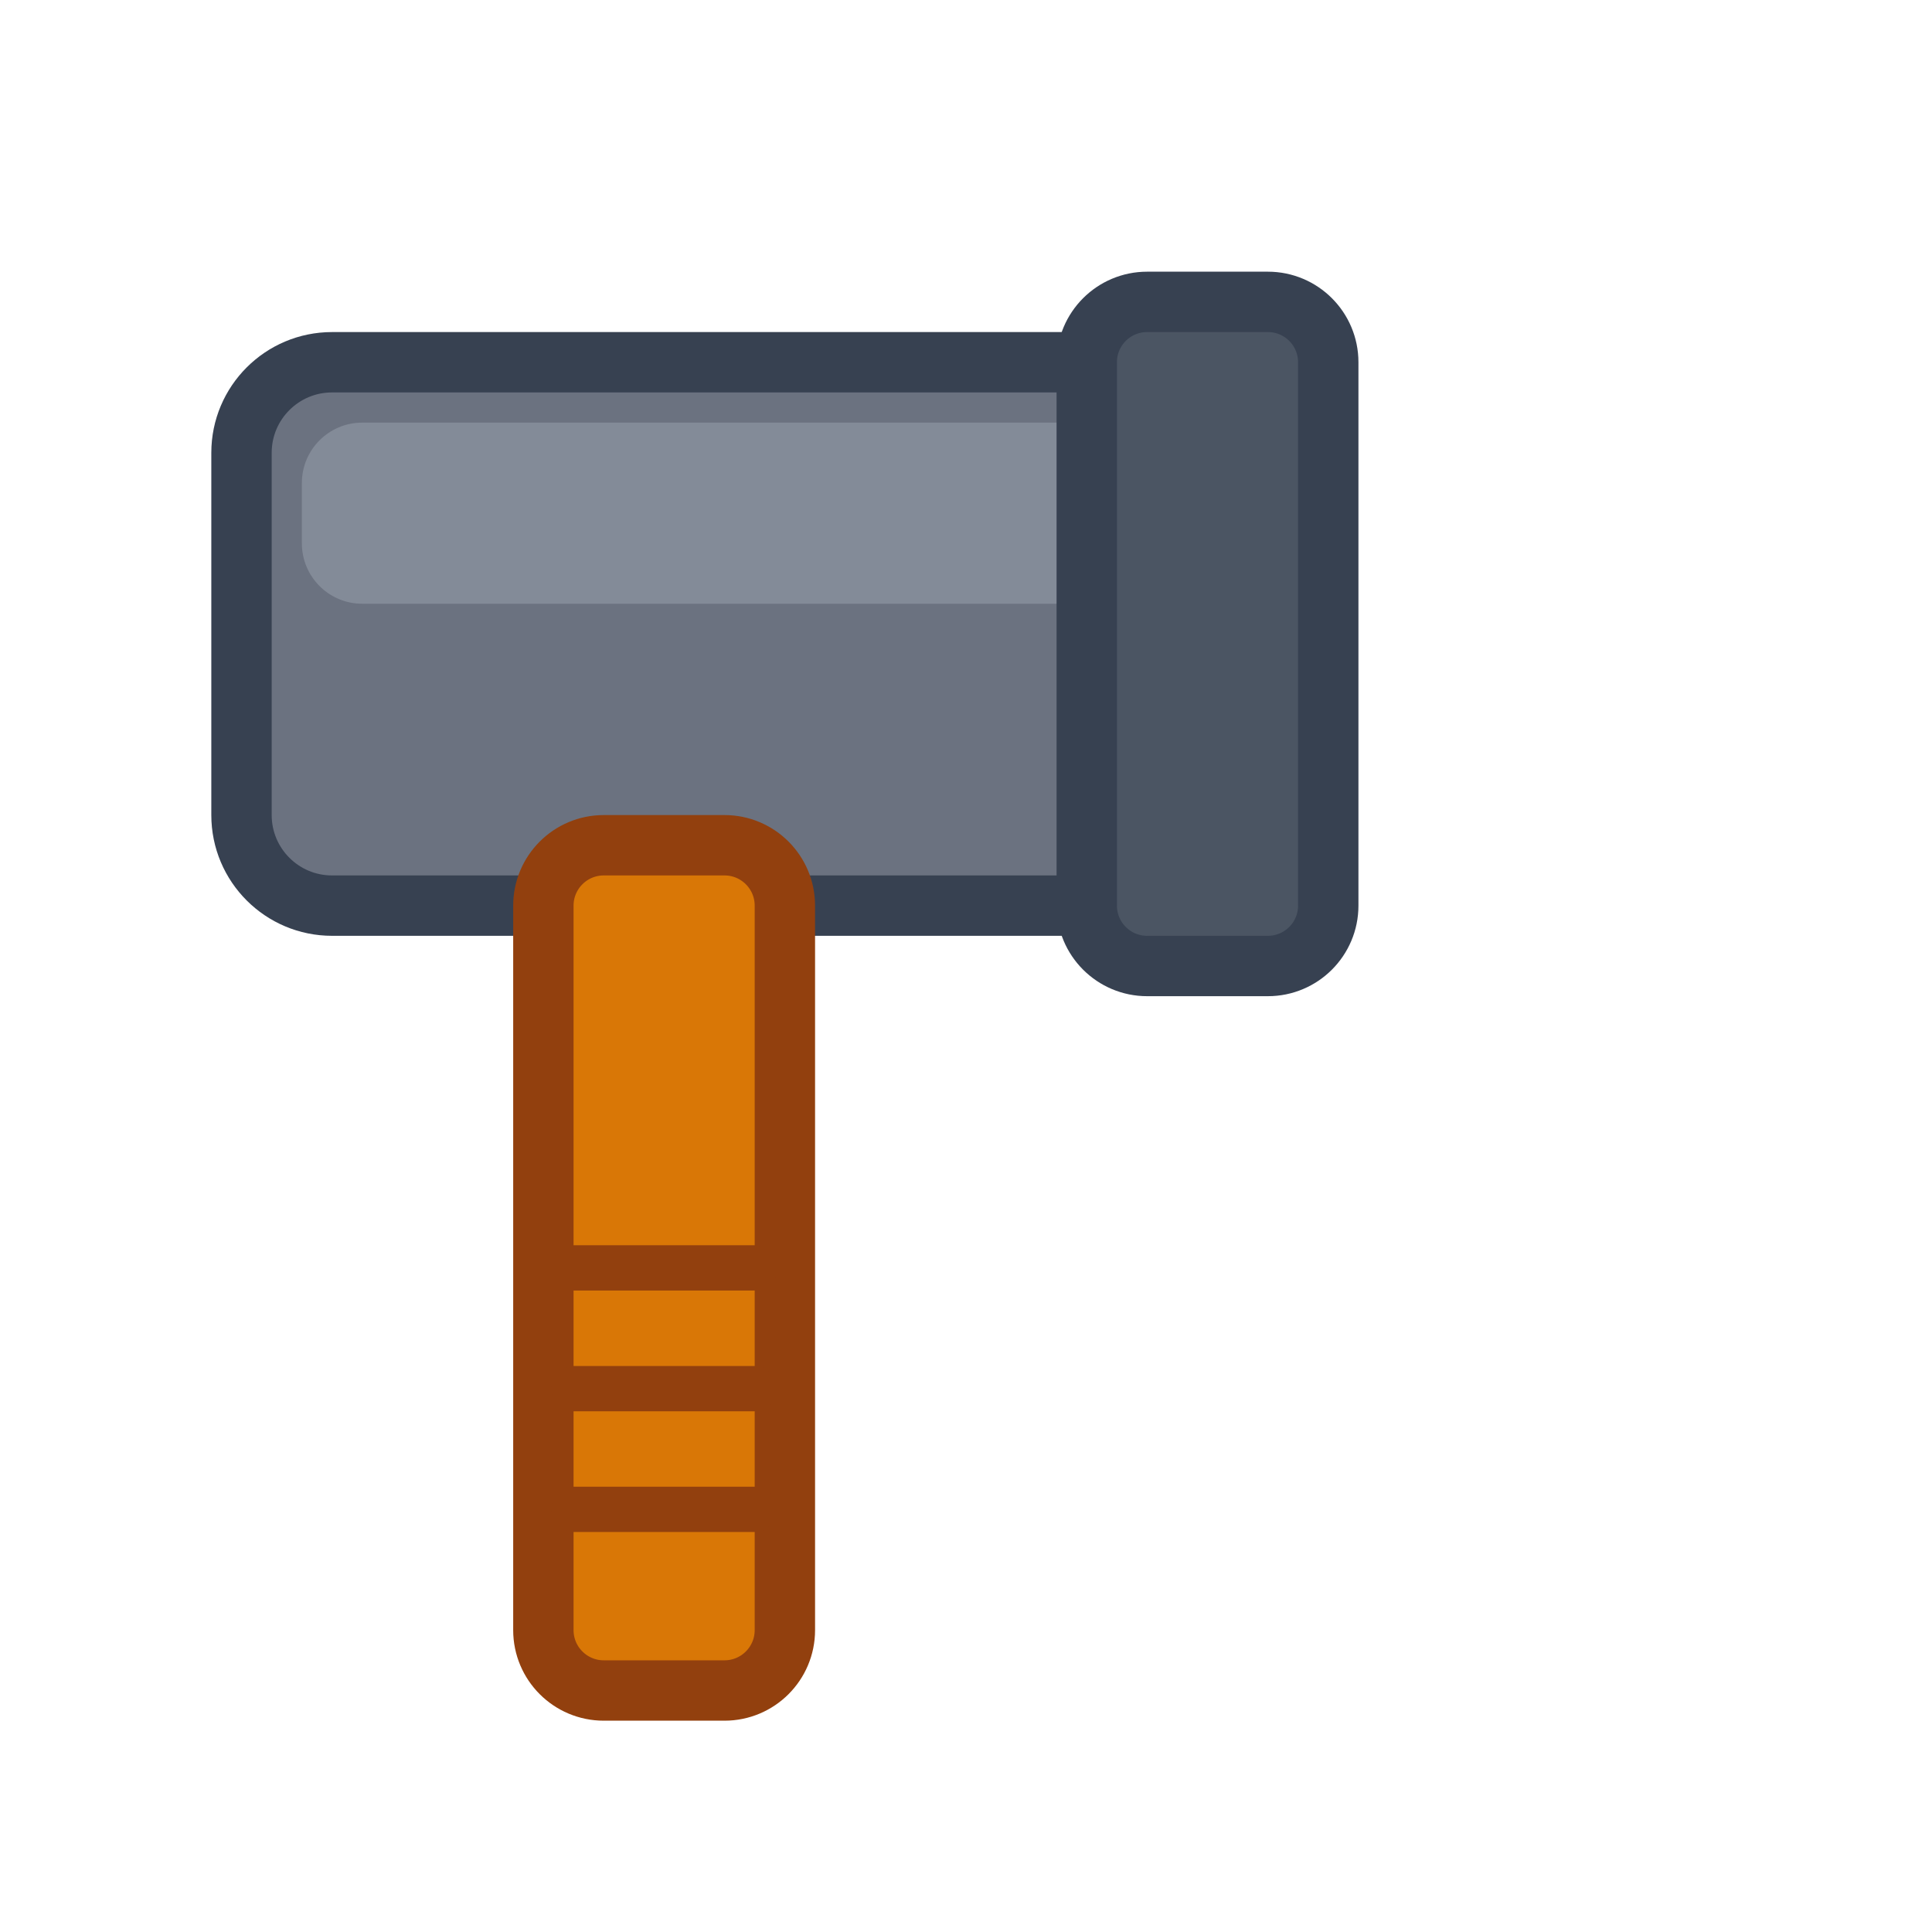
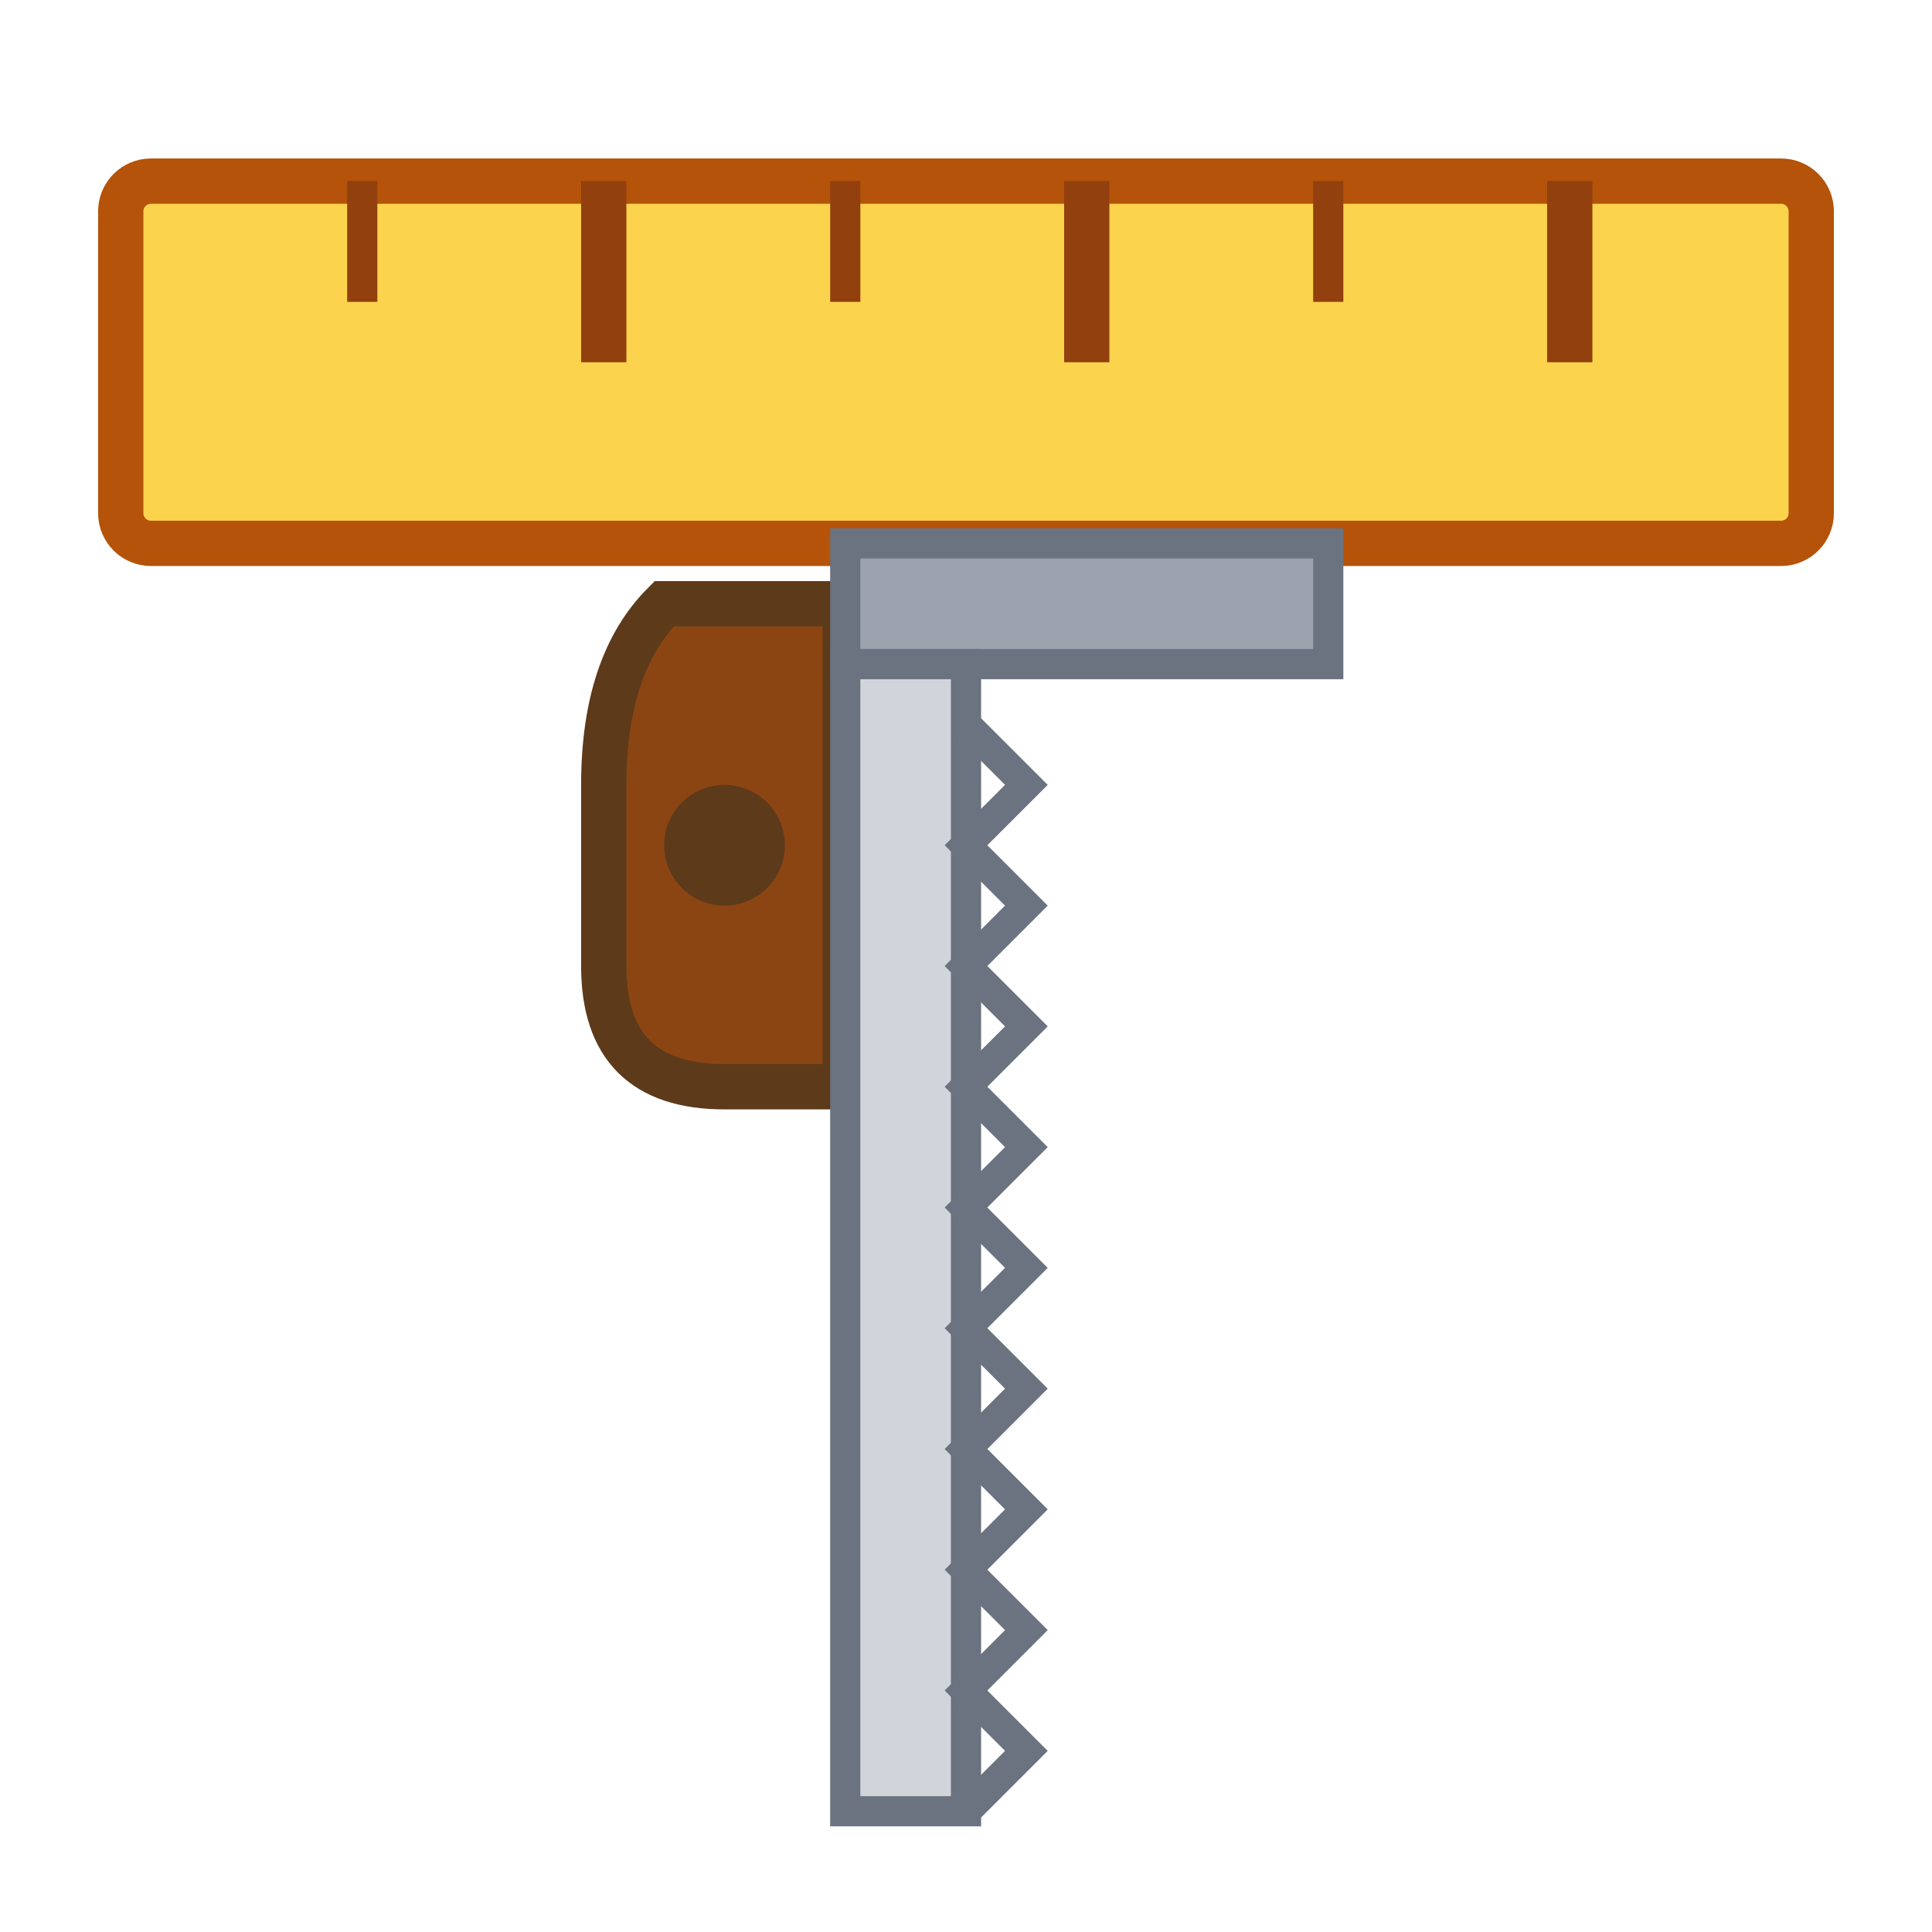
<svg xmlns="http://www.w3.org/2000/svg" viewBox="0 0 64 64">
-   <rect x="8" y="12" width="32" height="18" rx="3" fill="#6B7280" stroke="#374151" stroke-width="2" />
-   <rect x="10" y="14" width="28" height="6" rx="2" fill="#9CA3AF" opacity="0.5" />
-   <rect x="36" y="10" width="8" height="22" rx="2" fill="#4B5563" stroke="#374151" stroke-width="2" />
-   <rect x="18" y="28" width="8" height="28" rx="2" fill="#D97706" stroke="#92400E" stroke-width="2" />
-   <line x1="19" y1="42" x2="25" y2="42" stroke="#92400E" stroke-width="1.5" stroke-linecap="round" />
-   <line x1="19" y1="46" x2="25" y2="46" stroke="#92400E" stroke-width="1.5" stroke-linecap="round" />
-   <line x1="19" y1="50" x2="25" y2="50" stroke="#92400E" stroke-width="1.5" stroke-linecap="round" />
+   <rect x="4" y="6" width="56" height="12" rx="1" fill="#FCD34D" stroke="#B45309" stroke-width="1.5" />
+   <line x1="12" y1="6" x2="12" y2="10" stroke="#92400E" stroke-width="1" />
+   <line x1="20" y1="6" x2="20" y2="12" stroke="#92400E" stroke-width="1.5" />
+   <line x1="28" y1="6" x2="28" y2="10" stroke="#92400E" stroke-width="1" />
+   <line x1="36" y1="6" x2="36" y2="12" stroke="#92400E" stroke-width="1.5" />
+   <line x1="44" y1="6" x2="44" y2="10" stroke="#92400E" stroke-width="1" />
+   <line x1="52" y1="6" x2="52" y2="12" stroke="#92400E" stroke-width="1.5" />
+   <path d="M22 20 Q20 22 20 26 L20 32 Q20 36 24 36 L28 36 L28 20 Z" fill="#8B4513" stroke="#5D3A1A" stroke-width="1.5" />
+   <circle cx="24" cy="28" r="2" fill="#5D3A1A" />
+   <rect x="28" y="18" width="16" height="4" fill="#9CA3AF" stroke="#6B7280" stroke-width="1" />
+   <rect x="28" y="22" width="4" height="38" fill="#D1D5DB" stroke="#6B7280" stroke-width="1" />
+   <path d="M32 24 L34 26 L32 28 L34 30 L32 32 L34 34 L32 36 L34 38 L32 40 L34 42 L32 44 L34 46 L32 48 L34 50 L32 52 L34 54 L32 56 L34 58 L32 60" fill="none" stroke="#6B7280" stroke-width="1" />
</svg>
